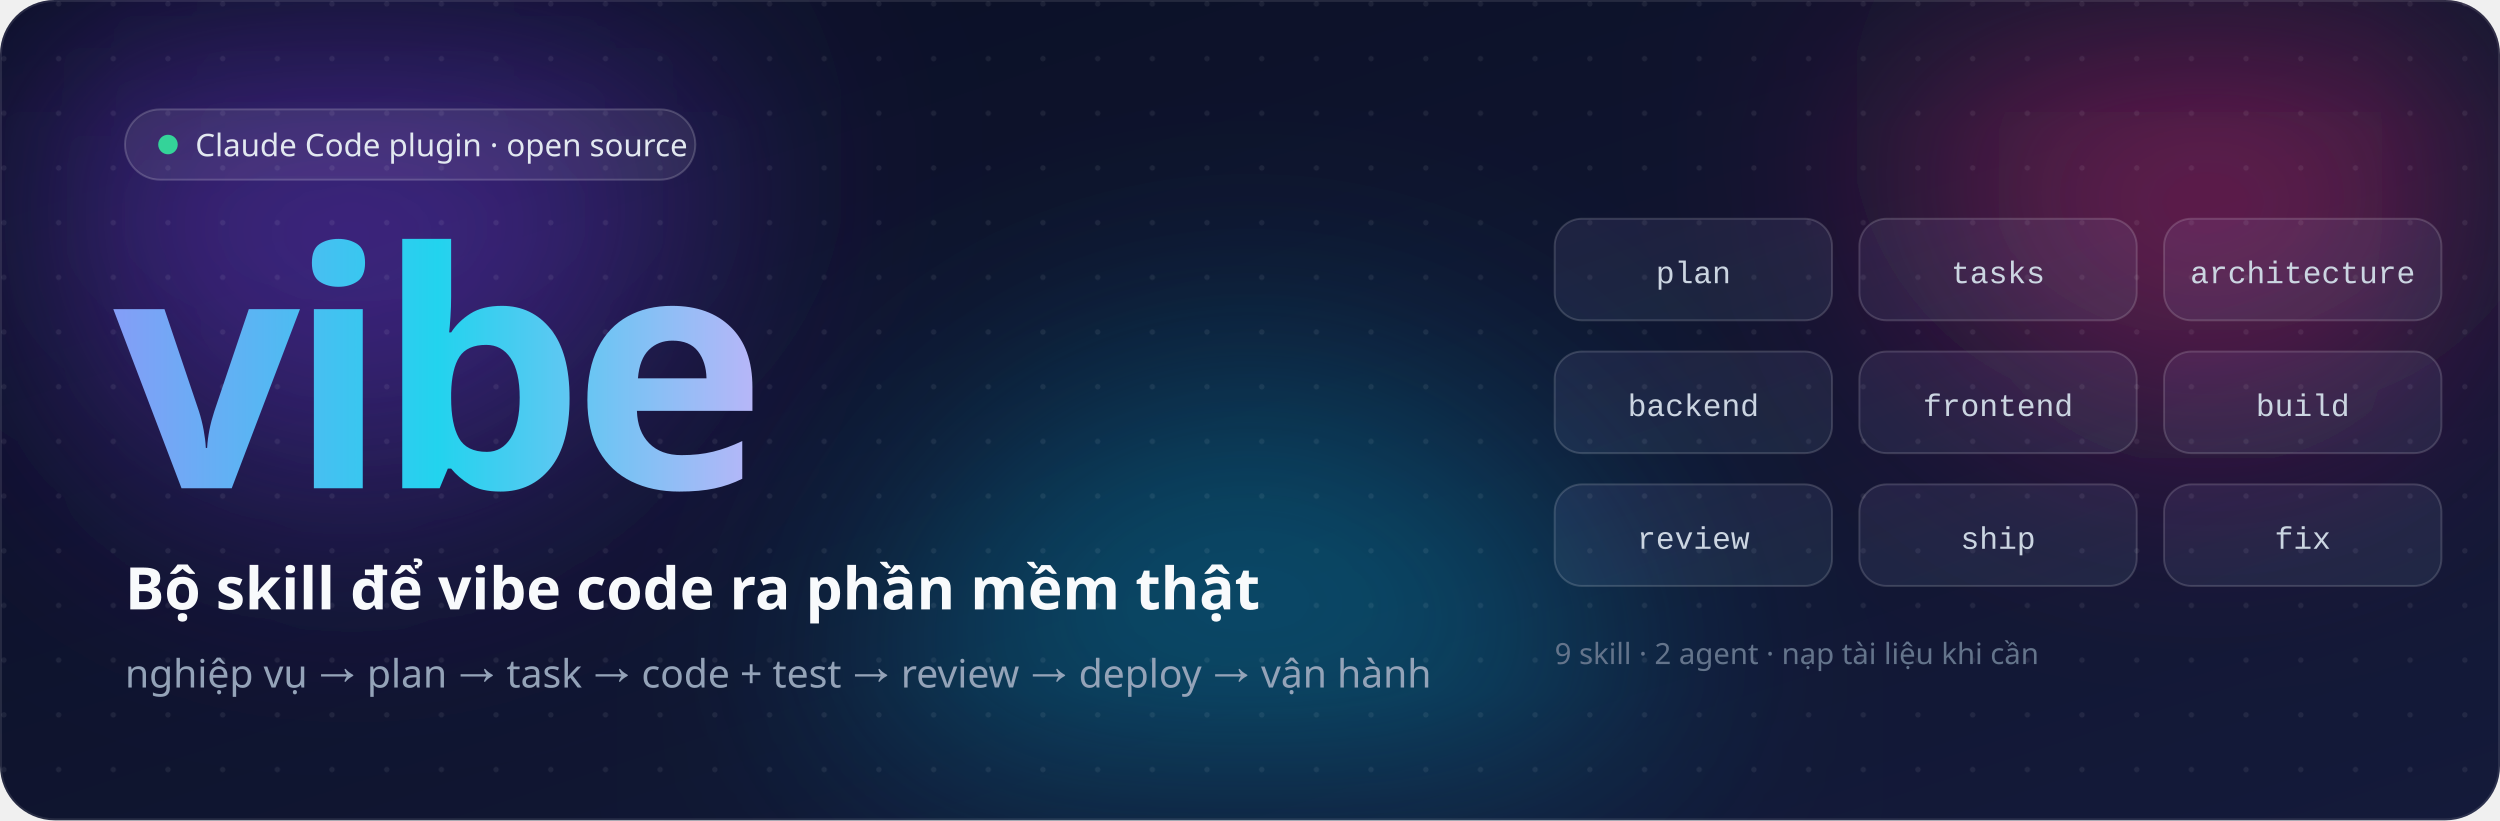
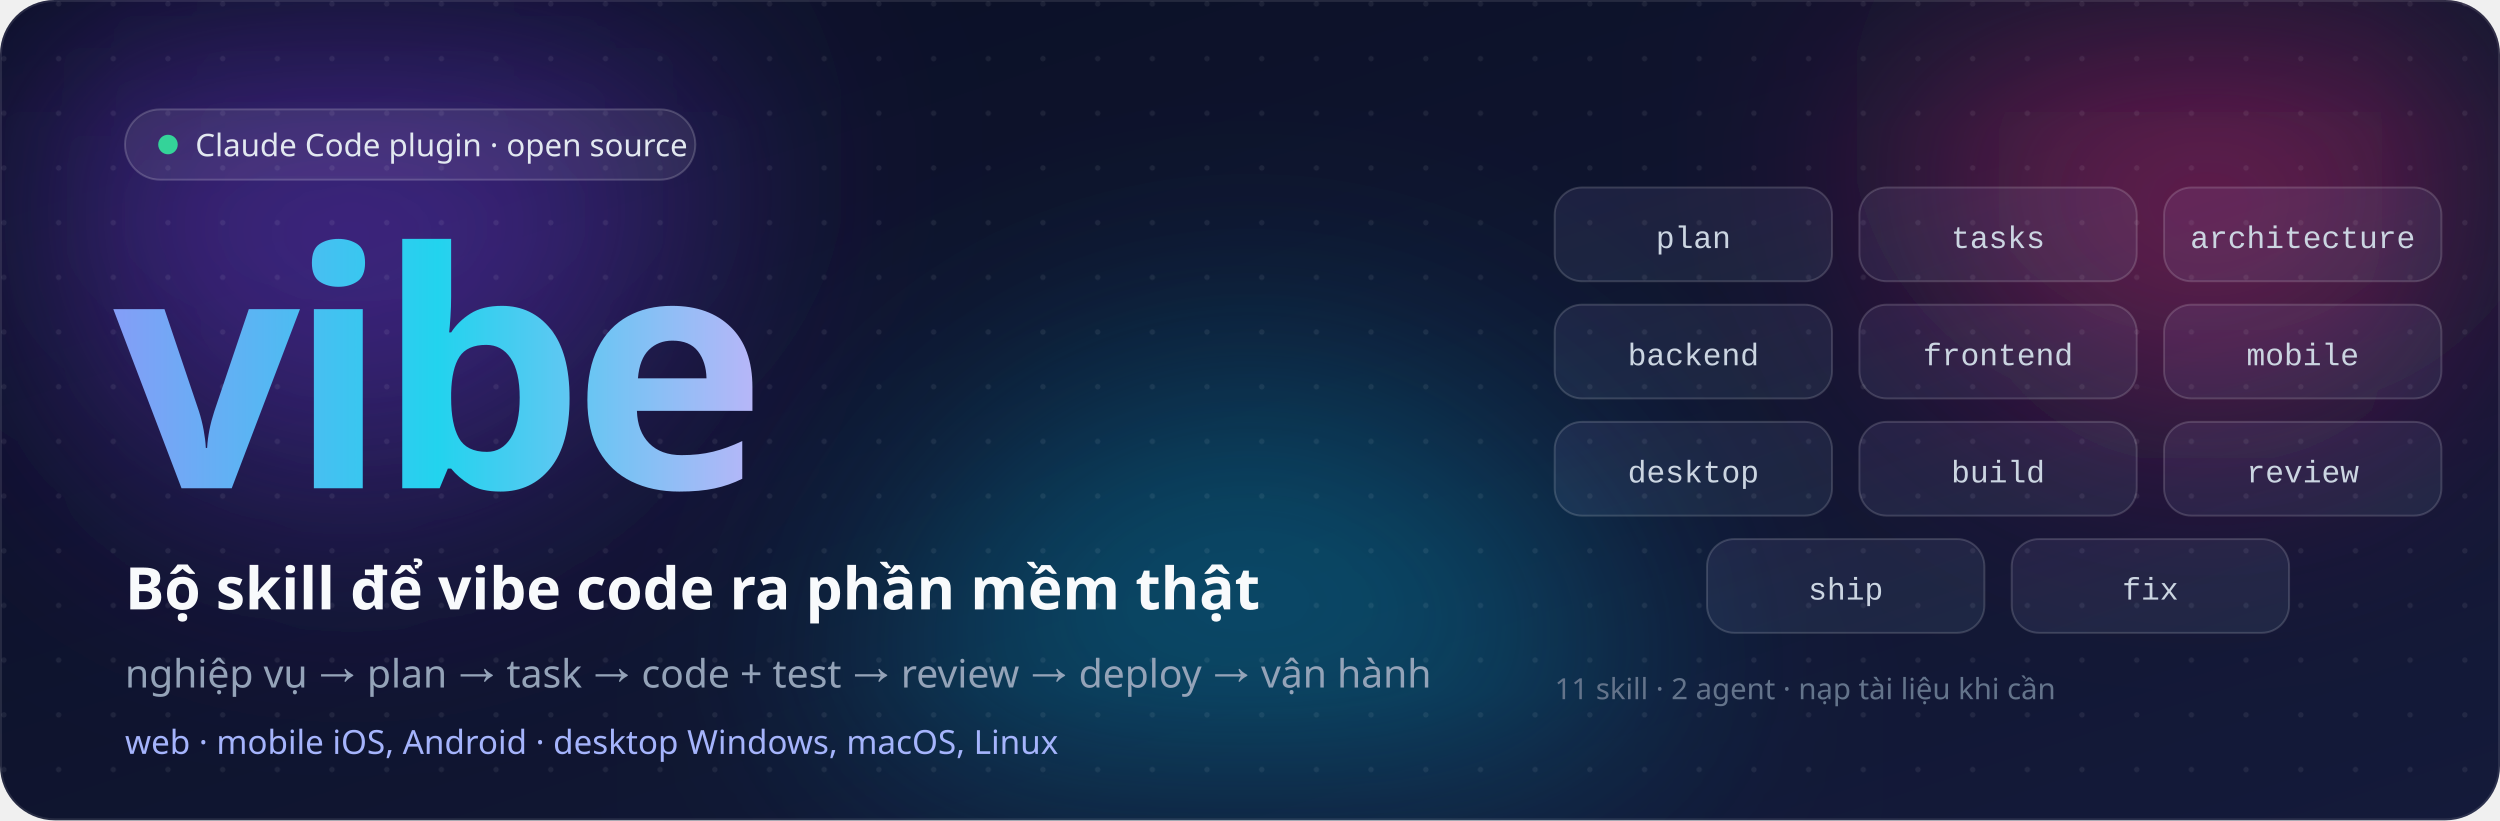
<svg xmlns="http://www.w3.org/2000/svg" width="1280" height="420" viewBox="0 0 1280 420" role="img" aria-labelledby="t d">
  <defs>
    <linearGradient id="bg" x1="0" y1="0" x2="1" y2="1">
      <stop offset="0" stop-color="#0A0F24" />
      <stop offset="1" stop-color="#141A3A" />
    </linearGradient>
    <filter id="blur" x="-50%" y="-50%" width="200%" height="200%">
      <feGaussianBlur stdDeviation="70" />
    </filter>
    <pattern id="dots" width="28" height="28" patternUnits="userSpaceOnUse">
      <circle cx="2" cy="2" r="1.4" fill="#FFFFFF" fill-opacity="0.07" />
    </pattern>
    <clipPath id="card">
      <rect width="1280" height="420" rx="28" />
    </clipPath>
    <linearGradient id="titleGrad" x1="0" y1="0" x2="640" y2="0" gradientUnits="userSpaceOnUse" spreadMethod="repeat">
      <stop offset="0" stop-color="#A78BFA" />
      <stop offset="0.35" stop-color="#22D3EE" />
      <stop offset="0.7" stop-color="#F0ABFC" />
      <stop offset="1" stop-color="#A78BFA" />
    </linearGradient>
    <linearGradient id="chipGrad" x1="0" y1="0" x2="1" y2="1">
      <stop offset="0" stop-color="#7C3AED" stop-opacity="0.85" />
      <stop offset="1" stop-color="#0891B2" stop-opacity="0.85" />
    </linearGradient>
    <clipPath id="titleClip">
      <text x="58" y="250" font-family="-apple-system, BlinkMacSystemFont, 'Segoe UI', 'Noto Sans', Helvetica, Arial, sans-serif" font-size="168" font-weight="800" letter-spacing="-6">vibe</text>
    </clipPath>
    <style>
@media (prefers-reduced-motion: reduce) { *, *::before, *::after { animation: none !important; } }

.blob { transform-box: fill-box; transform-origin: center; }
.b0 { animation: drift0 16s ease-in-out infinite alternate; }
.b1 { animation: drift1 19s ease-in-out infinite alternate; }
.b2 { animation: drift2 23s ease-in-out infinite alternate; }
@keyframes drift0 { to { transform: translate(90px, 40px) scale(1.15); } }
@keyframes drift1 { to { transform: translate(-110px, -30px) scale(0.9); } }
@keyframes drift2 { to { transform: translate(60px, -50px) scale(1.2); } }

.shine { animation: shine 7s linear infinite; }
@keyframes shine { from { transform: translateX(0); } to { transform: translateX(640px); } }
.chip rect { fill: #FFFFFF; fill-opacity: 0.05; stroke: #FFFFFF; stroke-opacity: 0.16; }
.chip text { fill: #CBD5E1; }
.cursor { animation: blink 1.1s steps(1) infinite; }
@keyframes blink { 50% { opacity: 0; } }
- @keyframes lit0 { 0.00% { fill-opacity: 0; } 1.67% { fill-opacity: 1; } 10.00% { fill-opacity: 1; } 11.67% { fill-opacity: 0; } 100.00% { fill-opacity: 0; } }.glow0 { animation: lit0 13.5s ease-in-out infinite; }@keyframes lit1 { 0.00% { fill-opacity: 0; } 11.10% { fill-opacity: 0; } 12.78% { fill-opacity: 1; } 21.11% { fill-opacity: 1; } 22.78% { fill-opacity: 0; } 100.00% { fill-opacity: 0; } }.glow1 { animation: lit1 13.5s ease-in-out infinite; }@keyframes lit2 { 0.00% { fill-opacity: 0; } 22.21% { fill-opacity: 0; } 23.89% { fill-opacity: 1; } 32.22% { fill-opacity: 1; } 33.89% { fill-opacity: 0; } 100.00% { fill-opacity: 0; } }.glow2 { animation: lit2 13.5s ease-in-out infinite; }@keyframes lit3 { 0.00% { fill-opacity: 0; } 33.32% { fill-opacity: 0; } 35.00% { fill-opacity: 1; } 43.33% { fill-opacity: 1; } 45.00% { fill-opacity: 0; } 100.00% { fill-opacity: 0; } }.glow3 { animation: lit3 13.5s ease-in-out infinite; }@keyframes lit4 { 0.00% { fill-opacity: 0; } 44.43% { fill-opacity: 0; } 46.11% { fill-opacity: 1; } 54.44% { fill-opacity: 1; } 56.11% { fill-opacity: 0; } 100.00% { fill-opacity: 0; } }.glow4 { animation: lit4 13.5s ease-in-out infinite; }@keyframes lit5 { 0.00% { fill-opacity: 0; } 55.55% { fill-opacity: 0; } 57.22% { fill-opacity: 1; } 65.56% { fill-opacity: 1; } 67.22% { fill-opacity: 0; } 100.00% { fill-opacity: 0; } }.glow5 { animation: lit5 13.5s ease-in-out infinite; }@keyframes lit6 { 0.00% { fill-opacity: 0; } 66.66% { fill-opacity: 0; } 68.33% { fill-opacity: 1; } 76.67% { fill-opacity: 1; } 78.33% { fill-opacity: 0; } 100.00% { fill-opacity: 0; } }.glow6 { animation: lit6 13.5s ease-in-out infinite; }@keyframes lit7 { 0.00% { fill-opacity: 0; } 77.77% { fill-opacity: 0; } 79.44% { fill-opacity: 1; } 87.78% { fill-opacity: 1; } 89.44% { fill-opacity: 0; } 100.00% { fill-opacity: 0; } }.glow7 { animation: lit7 13.5s ease-in-out infinite; }@keyframes lit8 { 0.00% { fill-opacity: 0; } 88.88% { fill-opacity: 0; } 90.56% { fill-opacity: 1; } 98.89% { fill-opacity: 1; } 100.00% { fill-opacity: 0; } 100.00% { fill-opacity: 0; } }.glow8 { animation: lit8 13.5s ease-in-out infinite; }</style>
+ @keyframes lit0 { 0.00% { fill-opacity: 0; } 1.36% { fill-opacity: 1; } 8.18% { fill-opacity: 1; } 9.55% { fill-opacity: 0; } 100.00% { fill-opacity: 0; } }.glow0 { animation: lit0 13.5s ease-in-out infinite; }@keyframes lit1 { 0.00% { fill-opacity: 0; } 9.08% { fill-opacity: 0; } 10.45% { fill-opacity: 1; } 17.27% { fill-opacity: 1; } 18.64% { fill-opacity: 0; } 100.00% { fill-opacity: 0; } }.glow1 { animation: lit1 13.5s ease-in-out infinite; }@keyframes lit2 { 0.00% { fill-opacity: 0; } 18.17% { fill-opacity: 0; } 19.55% { fill-opacity: 1; } 26.36% { fill-opacity: 1; } 27.73% { fill-opacity: 0; } 100.00% { fill-opacity: 0; } }.glow2 { animation: lit2 13.5s ease-in-out infinite; }@keyframes lit3 { 0.00% { fill-opacity: 0; } 27.26% { fill-opacity: 0; } 28.64% { fill-opacity: 1; } 35.45% { fill-opacity: 1; } 36.82% { fill-opacity: 0; } 100.00% { fill-opacity: 0; } }.glow3 { animation: lit3 13.5s ease-in-out infinite; }@keyframes lit4 { 0.00% { fill-opacity: 0; } 36.35% { fill-opacity: 0; } 37.73% { fill-opacity: 1; } 44.55% { fill-opacity: 1; } 45.91% { fill-opacity: 0; } 100.00% { fill-opacity: 0; } }.glow4 { animation: lit4 13.5s ease-in-out infinite; }@keyframes lit5 { 0.00% { fill-opacity: 0; } 45.44% { fill-opacity: 0; } 46.82% { fill-opacity: 1; } 53.64% { fill-opacity: 1; } 55.00% { fill-opacity: 0; } 100.00% { fill-opacity: 0; } }.glow5 { animation: lit5 13.5s ease-in-out infinite; }@keyframes lit6 { 0.00% { fill-opacity: 0; } 54.54% { fill-opacity: 0; } 55.91% { fill-opacity: 1; } 62.73% { fill-opacity: 1; } 64.09% { fill-opacity: 0; } 100.00% { fill-opacity: 0; } }.glow6 { animation: lit6 13.5s ease-in-out infinite; }@keyframes lit7 { 0.00% { fill-opacity: 0; } 63.63% { fill-opacity: 0; } 65.00% { fill-opacity: 1; } 71.82% { fill-opacity: 1; } 73.18% { fill-opacity: 0; } 100.00% { fill-opacity: 0; } }.glow7 { animation: lit7 13.5s ease-in-out infinite; }@keyframes lit8 { 0.00% { fill-opacity: 0; } 72.72% { fill-opacity: 0; } 74.09% { fill-opacity: 1; } 80.91% { fill-opacity: 1; } 82.27% { fill-opacity: 0; } 100.00% { fill-opacity: 0; } }.glow8 { animation: lit8 13.5s ease-in-out infinite; }@keyframes lit9 { 0.00% { fill-opacity: 0; } 81.81% { fill-opacity: 0; } 83.18% { fill-opacity: 1; } 90.00% { fill-opacity: 1; } 91.36% { fill-opacity: 0; } 100.00% { fill-opacity: 0; } }.glow9 { animation: lit9 13.5s ease-in-out infinite; }@keyframes lit10 { 0.00% { fill-opacity: 0; } 90.90% { fill-opacity: 0; } 92.27% { fill-opacity: 1; } 99.09% { fill-opacity: 1; } 100.00% { fill-opacity: 0; } 100.00% { fill-opacity: 0; } }.glow10 { animation: lit10 13.5s ease-in-out infinite; }</style>
  </defs>
  <g clip-path="url(#card)">
    <rect width="1280" height="420" fill="url(#bg)" />
    <circle class="blob b0" cx="180" cy="80" r="170" fill="#7C3AED" fill-opacity="0.45" filter="url(#blur)" />
    <circle class="blob b1" cx="640" cy="380" r="190" fill="#0891B2" fill-opacity="0.45" filter="url(#blur)" />
    <circle class="blob b2" cx="1130" cy="60" r="150" fill="#DB2777" fill-opacity="0.45" filter="url(#blur)" />
    <rect width="1280" height="420" fill="url(#dots)" />
  </g>
  <rect x="0.5" y="0.5" width="1279" height="419" rx="27.5" fill="none" stroke="#FFFFFF" stroke-opacity="0.10" />
  <g>
    <rect x="64" y="56" width="292" height="36" rx="18" fill="#FFFFFF" fill-opacity="0.08" stroke="#FFFFFF" stroke-opacity="0.18" />
    <circle cx="86" cy="74" r="5" fill="#34D399" />
    <text x="100" y="80" font-family="-apple-system, BlinkMacSystemFont, 'Segoe UI', 'Noto Sans', Helvetica, Arial, sans-serif" font-size="16" fill="#E2E8F0">Claude Code plugin · open source</text>
  </g>
  <g clip-path="url(#titleClip)">
    <rect class="shine" x="-640" y="90" width="1920" height="200" fill="url(#titleGrad)" />
  </g>
  <text x="64" y="312" font-family="-apple-system, BlinkMacSystemFont, 'Segoe UI', 'Noto Sans', Helvetica, Arial, sans-serif" font-size="30" font-weight="650" fill="#F8FAFC">Bộ skill để vibe code ra phần mềm thật</text>
  <text x="64" y="352" font-family="-apple-system, BlinkMacSystemFont, 'Segoe UI', 'Noto Sans', Helvetica, Arial, sans-serif" font-size="20" fill="#94A3B8">nghiệp vụ → plan → task → code + test → review → deploy → vận hành</text>
+   <text x="64" y="386" font-family="-apple-system, BlinkMacSystemFont, 'Segoe UI', 'Noto Sans', Helvetica, Arial, sans-serif" font-size="17" fill="#A5B4FC">web · mobile iOS, Android · desktop Windows, macOS, Linux</text>
  <g class="chip">
-     <rect x="796" y="112" width="142" height="52" rx="14" />
-     <rect class="glow0" x="796" y="112" width="142" height="52" rx="14" style="fill:url(#chipGrad);stroke:none" fill-opacity="0" />
-     <text x="867.0" y="145" text-anchor="middle" font-family="ui-monospace, SFMono-Regular, 'Cascadia Mono', 'JetBrains Mono', Menlo, Consolas, 'Liberation Mono', monospace" font-size="16">plan</text>
+     <rect x="796" y="96" width="142" height="48" rx="14" />
+     <rect class="glow0" x="796" y="96" width="142" height="48" rx="14" style="fill:url(#chipGrad);stroke:none" fill-opacity="0" />
+     <text x="867.0" y="127" text-anchor="middle" font-family="ui-monospace, SFMono-Regular, 'Cascadia Mono', 'JetBrains Mono', Menlo, Consolas, 'Liberation Mono', monospace" font-size="16">plan</text>
  </g>
  <g class="chip">
-     <rect x="952" y="112" width="142" height="52" rx="14" />
-     <rect class="glow1" x="952" y="112" width="142" height="52" rx="14" style="fill:url(#chipGrad);stroke:none" fill-opacity="0" />
-     <text x="1023.0" y="145" text-anchor="middle" font-family="ui-monospace, SFMono-Regular, 'Cascadia Mono', 'JetBrains Mono', Menlo, Consolas, 'Liberation Mono', monospace" font-size="16">tasks</text>
+     <rect x="952" y="96" width="142" height="48" rx="14" />
+     <rect class="glow1" x="952" y="96" width="142" height="48" rx="14" style="fill:url(#chipGrad);stroke:none" fill-opacity="0" />
+     <text x="1023.0" y="127" text-anchor="middle" font-family="ui-monospace, SFMono-Regular, 'Cascadia Mono', 'JetBrains Mono', Menlo, Consolas, 'Liberation Mono', monospace" font-size="16">tasks</text>
  </g>
  <g class="chip">
-     <rect x="1108" y="112" width="142" height="52" rx="14" />
-     <rect class="glow2" x="1108" y="112" width="142" height="52" rx="14" style="fill:url(#chipGrad);stroke:none" fill-opacity="0" />
-     <text x="1179.0" y="145" text-anchor="middle" font-family="ui-monospace, SFMono-Regular, 'Cascadia Mono', 'JetBrains Mono', Menlo, Consolas, 'Liberation Mono', monospace" font-size="16">architecture</text>
+     <rect x="1108" y="96" width="142" height="48" rx="14" />
+     <rect class="glow2" x="1108" y="96" width="142" height="48" rx="14" style="fill:url(#chipGrad);stroke:none" fill-opacity="0" />
+     <text x="1179.0" y="127" text-anchor="middle" font-family="ui-monospace, SFMono-Regular, 'Cascadia Mono', 'JetBrains Mono', Menlo, Consolas, 'Liberation Mono', monospace" font-size="16">architecture</text>
  </g>
  <g class="chip">
-     <rect x="796" y="180" width="142" height="52" rx="14" />
-     <rect class="glow3" x="796" y="180" width="142" height="52" rx="14" style="fill:url(#chipGrad);stroke:none" fill-opacity="0" />
-     <text x="867.0" y="213" text-anchor="middle" font-family="ui-monospace, SFMono-Regular, 'Cascadia Mono', 'JetBrains Mono', Menlo, Consolas, 'Liberation Mono', monospace" font-size="16">backend</text>
+     <rect x="796" y="156" width="142" height="48" rx="14" />
+     <rect class="glow3" x="796" y="156" width="142" height="48" rx="14" style="fill:url(#chipGrad);stroke:none" fill-opacity="0" />
+     <text x="867.0" y="187" text-anchor="middle" font-family="ui-monospace, SFMono-Regular, 'Cascadia Mono', 'JetBrains Mono', Menlo, Consolas, 'Liberation Mono', monospace" font-size="16">backend</text>
  </g>
  <g class="chip">
-     <rect x="952" y="180" width="142" height="52" rx="14" />
-     <rect class="glow4" x="952" y="180" width="142" height="52" rx="14" style="fill:url(#chipGrad);stroke:none" fill-opacity="0" />
-     <text x="1023.0" y="213" text-anchor="middle" font-family="ui-monospace, SFMono-Regular, 'Cascadia Mono', 'JetBrains Mono', Menlo, Consolas, 'Liberation Mono', monospace" font-size="16">frontend</text>
+     <rect x="952" y="156" width="142" height="48" rx="14" />
+     <rect class="glow4" x="952" y="156" width="142" height="48" rx="14" style="fill:url(#chipGrad);stroke:none" fill-opacity="0" />
+     <text x="1023.0" y="187" text-anchor="middle" font-family="ui-monospace, SFMono-Regular, 'Cascadia Mono', 'JetBrains Mono', Menlo, Consolas, 'Liberation Mono', monospace" font-size="16">frontend</text>
  </g>
  <g class="chip">
-     <rect x="1108" y="180" width="142" height="52" rx="14" />
-     <rect class="glow5" x="1108" y="180" width="142" height="52" rx="14" style="fill:url(#chipGrad);stroke:none" fill-opacity="0" />
-     <text x="1179.0" y="213" text-anchor="middle" font-family="ui-monospace, SFMono-Regular, 'Cascadia Mono', 'JetBrains Mono', Menlo, Consolas, 'Liberation Mono', monospace" font-size="16">build</text>
+     <rect x="1108" y="156" width="142" height="48" rx="14" />
+     <rect class="glow5" x="1108" y="156" width="142" height="48" rx="14" style="fill:url(#chipGrad);stroke:none" fill-opacity="0" />
+     <text x="1179.0" y="187" text-anchor="middle" font-family="ui-monospace, SFMono-Regular, 'Cascadia Mono', 'JetBrains Mono', Menlo, Consolas, 'Liberation Mono', monospace" font-size="16">mobile</text>
  </g>
  <g class="chip">
-     <rect x="796" y="248" width="142" height="52" rx="14" />
-     <rect class="glow6" x="796" y="248" width="142" height="52" rx="14" style="fill:url(#chipGrad);stroke:none" fill-opacity="0" />
-     <text x="867.0" y="281" text-anchor="middle" font-family="ui-monospace, SFMono-Regular, 'Cascadia Mono', 'JetBrains Mono', Menlo, Consolas, 'Liberation Mono', monospace" font-size="16">review</text>
+     <rect x="796" y="216" width="142" height="48" rx="14" />
+     <rect class="glow6" x="796" y="216" width="142" height="48" rx="14" style="fill:url(#chipGrad);stroke:none" fill-opacity="0" />
+     <text x="867.0" y="247" text-anchor="middle" font-family="ui-monospace, SFMono-Regular, 'Cascadia Mono', 'JetBrains Mono', Menlo, Consolas, 'Liberation Mono', monospace" font-size="16">desktop</text>
  </g>
  <g class="chip">
-     <rect x="952" y="248" width="142" height="52" rx="14" />
-     <rect class="glow7" x="952" y="248" width="142" height="52" rx="14" style="fill:url(#chipGrad);stroke:none" fill-opacity="0" />
-     <text x="1023.0" y="281" text-anchor="middle" font-family="ui-monospace, SFMono-Regular, 'Cascadia Mono', 'JetBrains Mono', Menlo, Consolas, 'Liberation Mono', monospace" font-size="16">ship</text>
+     <rect x="952" y="216" width="142" height="48" rx="14" />
+     <rect class="glow7" x="952" y="216" width="142" height="48" rx="14" style="fill:url(#chipGrad);stroke:none" fill-opacity="0" />
+     <text x="1023.0" y="247" text-anchor="middle" font-family="ui-monospace, SFMono-Regular, 'Cascadia Mono', 'JetBrains Mono', Menlo, Consolas, 'Liberation Mono', monospace" font-size="16">build</text>
  </g>
  <g class="chip">
-     <rect x="1108" y="248" width="142" height="52" rx="14" />
-     <rect class="glow8" x="1108" y="248" width="142" height="52" rx="14" style="fill:url(#chipGrad);stroke:none" fill-opacity="0" />
-     <text x="1179.0" y="281" text-anchor="middle" font-family="ui-monospace, SFMono-Regular, 'Cascadia Mono', 'JetBrains Mono', Menlo, Consolas, 'Liberation Mono', monospace" font-size="16">fix</text>
+     <rect x="1108" y="216" width="142" height="48" rx="14" />
+     <rect class="glow8" x="1108" y="216" width="142" height="48" rx="14" style="fill:url(#chipGrad);stroke:none" fill-opacity="0" />
+     <text x="1179.0" y="247" text-anchor="middle" font-family="ui-monospace, SFMono-Regular, 'Cascadia Mono', 'JetBrains Mono', Menlo, Consolas, 'Liberation Mono', monospace" font-size="16">review</text>
  </g>
-   <text x="796" y="340" font-family="-apple-system, BlinkMacSystemFont, 'Segoe UI', 'Noto Sans', Helvetica, Arial, sans-serif" font-size="15" fill="#64748B">9 skill · 2 agent · nạp tài liệu khi cần</text>
+   <g class="chip">
+     <rect x="874.0" y="276" width="142" height="48" rx="14" />
+     <rect class="glow9" x="874.0" y="276" width="142" height="48" rx="14" style="fill:url(#chipGrad);stroke:none" fill-opacity="0" />
+     <text x="945.0" y="307" text-anchor="middle" font-family="ui-monospace, SFMono-Regular, 'Cascadia Mono', 'JetBrains Mono', Menlo, Consolas, 'Liberation Mono', monospace" font-size="16">ship</text>
+   </g>
+   <g class="chip">
+     <rect x="1030.0" y="276" width="142" height="48" rx="14" />
+     <rect class="glow10" x="1030.0" y="276" width="142" height="48" rx="14" style="fill:url(#chipGrad);stroke:none" fill-opacity="0" />
+     <text x="1101.0" y="307" text-anchor="middle" font-family="ui-monospace, SFMono-Regular, 'Cascadia Mono', 'JetBrains Mono', Menlo, Consolas, 'Liberation Mono', monospace" font-size="16">fix</text>
+   </g>
+   <text x="796" y="358" font-family="-apple-system, BlinkMacSystemFont, 'Segoe UI', 'Noto Sans', Helvetica, Arial, sans-serif" font-size="15" fill="#64748B">11 skill · 2 agent · nạp tài liệu khi cần</text>
</svg>
